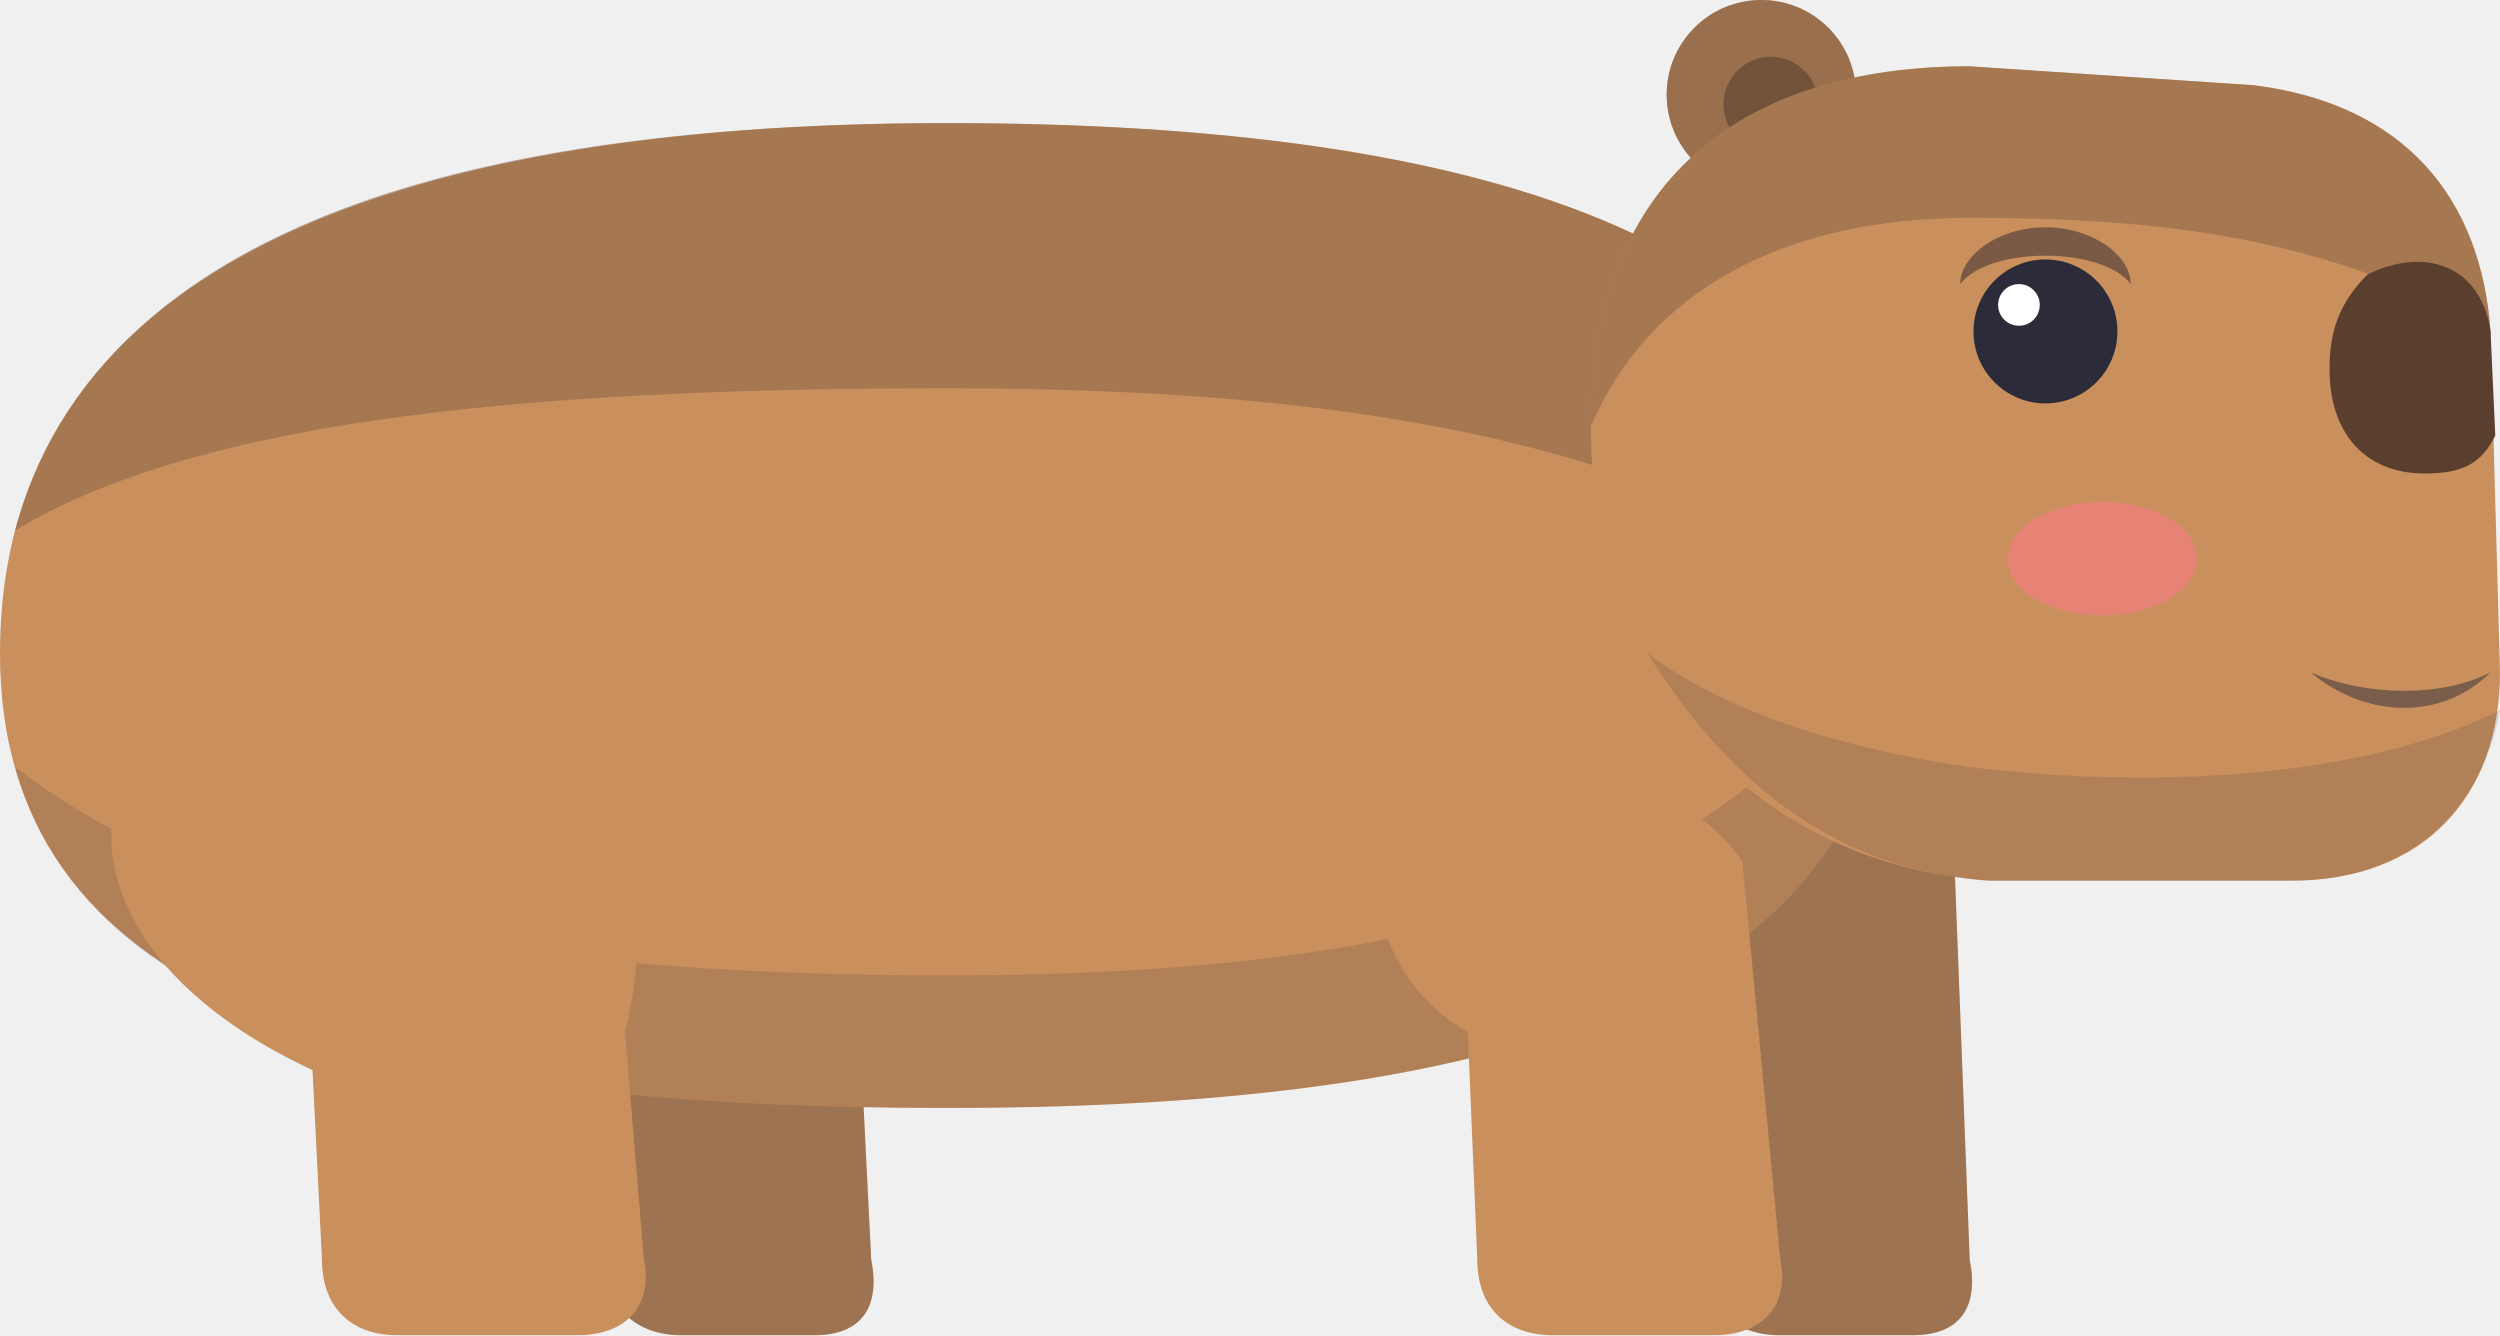
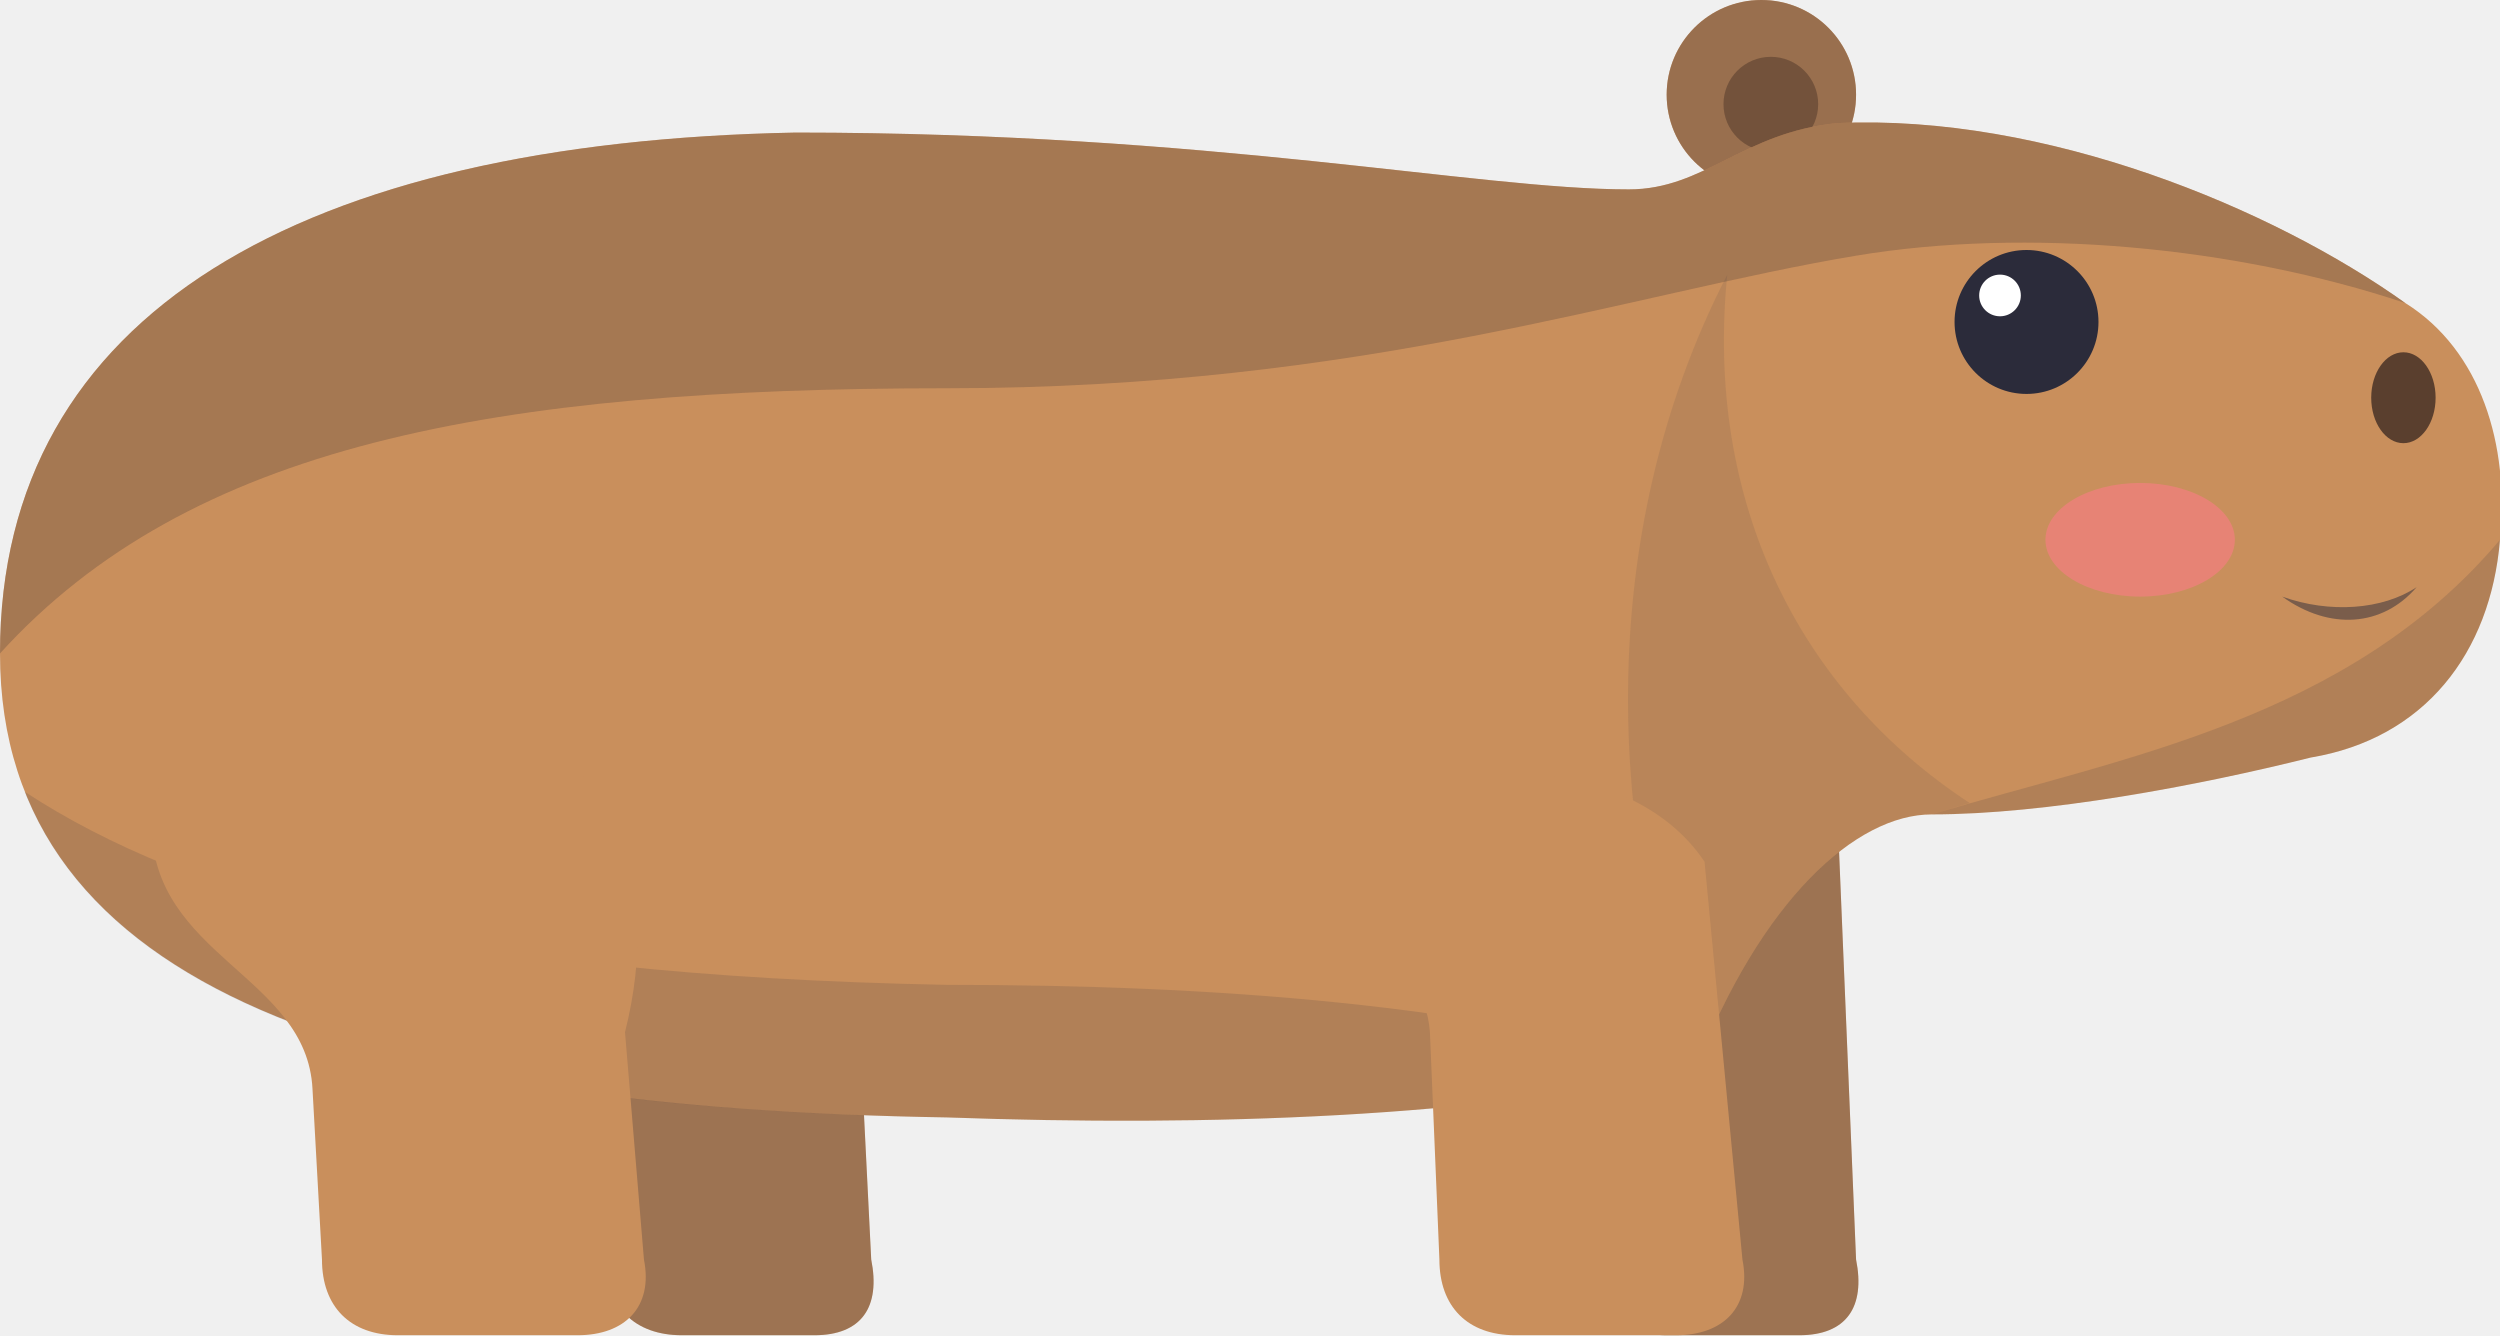
<svg xmlns="http://www.w3.org/2000/svg" viewBox="20 29.5 132 70.5">
  <path d="M52 78 L52 96 C52 98.5 53.5 100 56 100 L63 100 C65.5 100 66.5 98.5 66 96 L65 76 Z" fill="#c98f5c" />
-   <path d="M110 70 L110 96 C110 98.5 111.5 100 114 100 L121 100 C123.5 100 124.5 98.5 124 96 L123 70 Z" fill="#c98f5c" />
-   <path d="M52 78 L52 96 C52 98.5 53.5 100 56 100 L63 100 C65.5 100 66.5 98.5 66 96 L65 76 Z M110 70 L110 96 C110 98.5 111.5 100 114 100 L121 100 C123.5 100 124.5 98.5 124 96 L123 70 Z" fill="#2b2b3a" opacity="0.28" />
+   <path d="M104 72 L104 96 C104 98.5 105.5 100 108 100 L115 100 C117.5 100 118.5 98.5 118 96 L117 72 Z" fill="#c98f5c" />
+   <path d="M52 78 L52 96 C52 98.5 53.5 100 56 100 L63 100 C65.5 100 66.5 98.5 66 96 L65 76 Z M104 72 L104 96 C104 98.5 105.5 100 108 100 L115 100 C117.5 100 118.5 98.5 118 96 L117 72 Z" fill="#2b2b3a" opacity="0.28" />
  <g class="part-ears" style="transform-box: fill-box; transform-origin: 50% 100%">
    <circle cx="113" cy="34.5" r="5" fill="#c98f5c" />
    <circle cx="113" cy="34.5" r="5" fill="#7a5a44" opacity="0.6" />
    <circle cx="113.5" cy="35" r="2.5" fill="#5a3f2e" opacity="0.6" />
  </g>
-   <path d="M20 64 C 20 44, 40 36, 70 36 C 98 36, 120 42, 120 62 C 120 80, 104 88, 70 88 C 38 88, 20 82, 20 64 Z" fill="#c98f5c" />
-   <path d="M20.8 57.5C25 42 43.5 36 70 36C98 36 120 42 120 62C108 53 92 50 70 50C46 50 30 52 20.8 57.5Z" fill="#7a5a44" opacity="0.45" />
-   <path d="M20.8 70C24.5 83.5 42 88 70 88C104 88 120 80 120 62C112 76 96 81 70 81C44 81 30 77 20.8 70Z" fill="#2b2b3a" opacity="0.15" />
-   <path d="M26 72 C 30 64, 46 64, 52 72 C 54 76, 54 80, 53 84 L 54 96 C 54.5 98.5, 53 100, 50.5 100 L 41 100 C 38.5 100, 37 98.5, 37 96 L 36.5 86 C 30 83, 25 78, 26 72 Z" fill="#c98f5c" />
-   <path d="M93 74 C 97 69, 108 69, 112 75 L 114 96 C 114.5 98.5, 113 100, 110.5 100 L 102 100 C 99.5 100, 98 98.5, 98 96 L 97.5 84 C 94 82, 92 78, 93 74 Z" fill="#c98f5c" />
-   <path d="M104 52 C 104 39, 112 33, 124 33 L 139 34 C 147 35, 151 40, 151.5 47 L 152 65 C 152 71.5, 148 76, 141 76 L 125 76 C 112 75, 104 65, 104 52 Z" fill="#c98f5c" />
-   <path d="M104 52 C 104 39, 112 33, 124 33 L 139 34 C 147 35, 151 40, 151.5 47 C 143 42, 134 41, 124 41 C 114 41, 107 45, 104 52 Z" fill="#7a5a44" opacity="0.45" />
-   <path d="M107 64 C 112 72, 118 75.5, 125 76 L 141 76 C 147 76, 151 72.5, 152 67 C 144 71, 132 71, 124 70 C 117 69, 111 67, 107 64 Z" fill="#2b2b3a" opacity="0.15" />
-   <path d="M145 44 C 148 42.5, 151 43.5, 151.5 47 L 151.75 52.5 C 151 54, 150 54.5, 148 54.5 C 145 54.5, 143 52.5, 143 49 C 143 47, 143.5 45.5, 145 44 Z" fill="#5a3f2e" />
-   <circle cx="128" cy="47" r="3.8" fill="#2b2b3a" />
-   <circle cx="126.6" cy="45.6" r="1.1" fill="#ffffff" />
-   <path d="M123.5 44.5 C 125 42.5, 131 42.5, 132.5 44.5 C 132.5 43, 130.5 41.5, 128 41.5 C 125.5 41.5, 123.5 43, 123.5 44.5 Z" fill="#7a5a44" />
-   <ellipse cx="131" cy="59" rx="5" ry="3" fill="#ff7a8a" opacity="0.55" />
-   <path d="M142 65 C 145 67.5, 149 67.5, 151.5 65 C 149 66.3, 145 66.3, 142 65 Z" fill="#2b2b3a" opacity="0.5" />
+   <path d="M20 64 C 20 46, 36 37, 62 36.5 C 84 36.5, 98 39.5, 106 39.5 C 110 39.5, 112 36.5, 117 36 C 128 35.5, 140 40.5, 147 45.5 C 151 48, 152.5 53, 152 58 C 151.5 64, 148 68.5, 142 69.5 C 136 71, 128 72.5, 122 72.5 C 118 72.5, 113 77, 109.5 86 C 98 88.5, 84 89, 70 88.5 C 40 88, 20 82, 20 64 Z" fill="#c98f5c" />
+   <path d="M20 64 C 20 46, 36 37, 62 36.5 C 84 36.5, 98 39.5, 106 39.5 C 110 39.5, 112 36.5, 117 36 C 128 35.5, 140 40.5, 147 45.5 C 138 42.5, 127 41.5, 118 43 C 106 45, 92 50, 70 50 C 46 50, 30 53, 20 64 Z" fill="#7a5a44" opacity="0.45" />
+   <path d="M21.3 71.3 C 26.2 83.7, 44.5 88.1, 70 88.5 C 84 89, 98 88.5, 109.5 86 C 98 82.5, 84 81.5, 70 81.5 C 44 81, 30 77, 21.3 71.3 Z" fill="#2b2b3a" opacity="0.15" />
+   <path d="M152 58 C 151.5 64, 148 68.5, 142 69.5 C 136 71, 128 72.5, 122 72.5 C 132 69.5, 144 67.5, 152 58 Z" fill="#2b2b3a" opacity="0.15" />
+   <path d="M111.2 44 C 110 56, 115 66, 124 71.9 L 122 72.5 C 118 72.5, 113 77, 109.5 86 C 105 74, 104 58, 111.2 44 Z" fill="#2b2b3a" opacity="0.1" />
+   <path d="M28 73 C 28 65, 46 63, 52 72 C 54 76, 54 80, 53 84 L 54 96 C 54.5 98.5, 53 100, 50.5 100 L 41 100 C 38.5 100, 37 98.5, 37 96 L 36.5 87 C 36.2 81, 28 80, 28 73 Z" fill="#c98f5c" />
+   <path d="M91 74 C 95 69, 106 69, 110 75 L 112 96 C 112.5 98.5, 111 100, 108.5 100 L 100 100 C 97.5 100, 96 98.5, 96 96 L 95.5 84 C 95.2 80, 91 78, 91 74 Z" fill="#c98f5c" />
+   <ellipse cx="146.9" cy="50.5" rx="1.7" ry="2.4" fill="#5a3f2e" />
+   <circle cx="127" cy="46.5" r="3.8" fill="#2b2b3a" />
+   <circle cx="125.6" cy="45.1" r="1.1" fill="#ffffff" />
+   <ellipse cx="133" cy="58" rx="5" ry="3" fill="#ff7a8a" opacity="0.55" />
+   <path d="M140.5 61 C 143 62.8, 145.8 62.6, 147.6 60.5 C 145.8 61.7, 143 61.9, 140.5 61 Z" fill="#2b2b3a" opacity="0.5" />
</svg>
